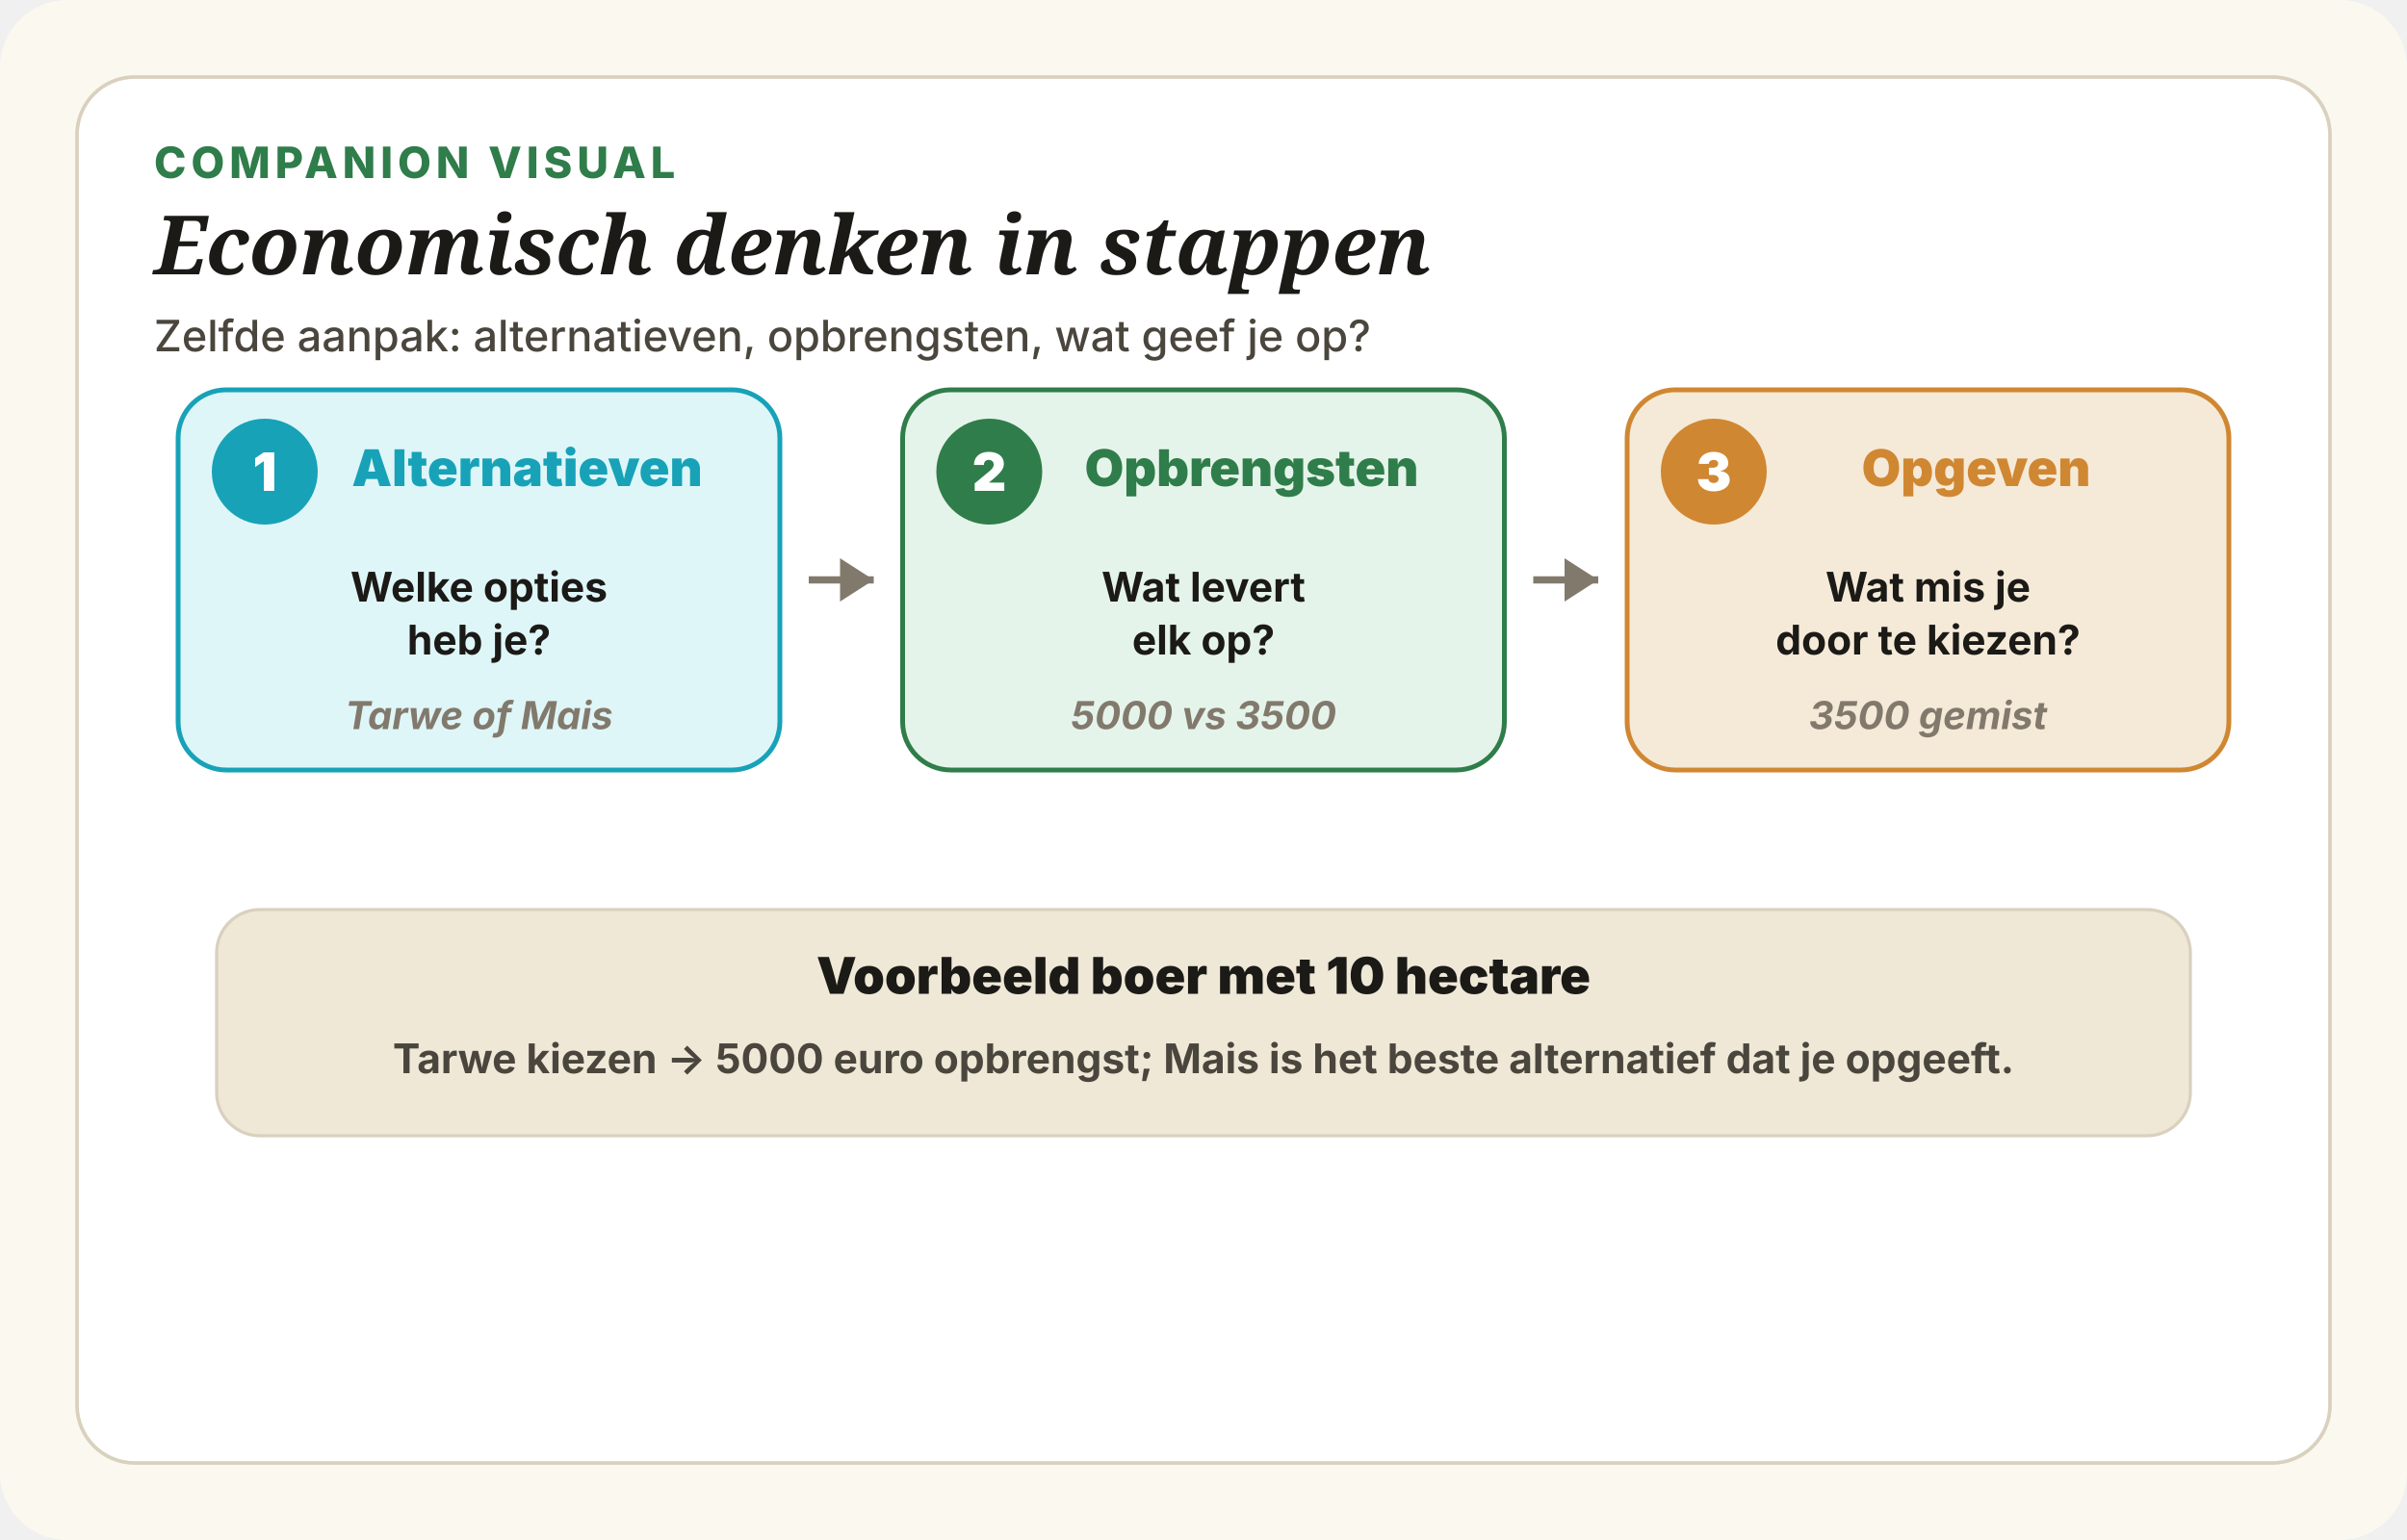
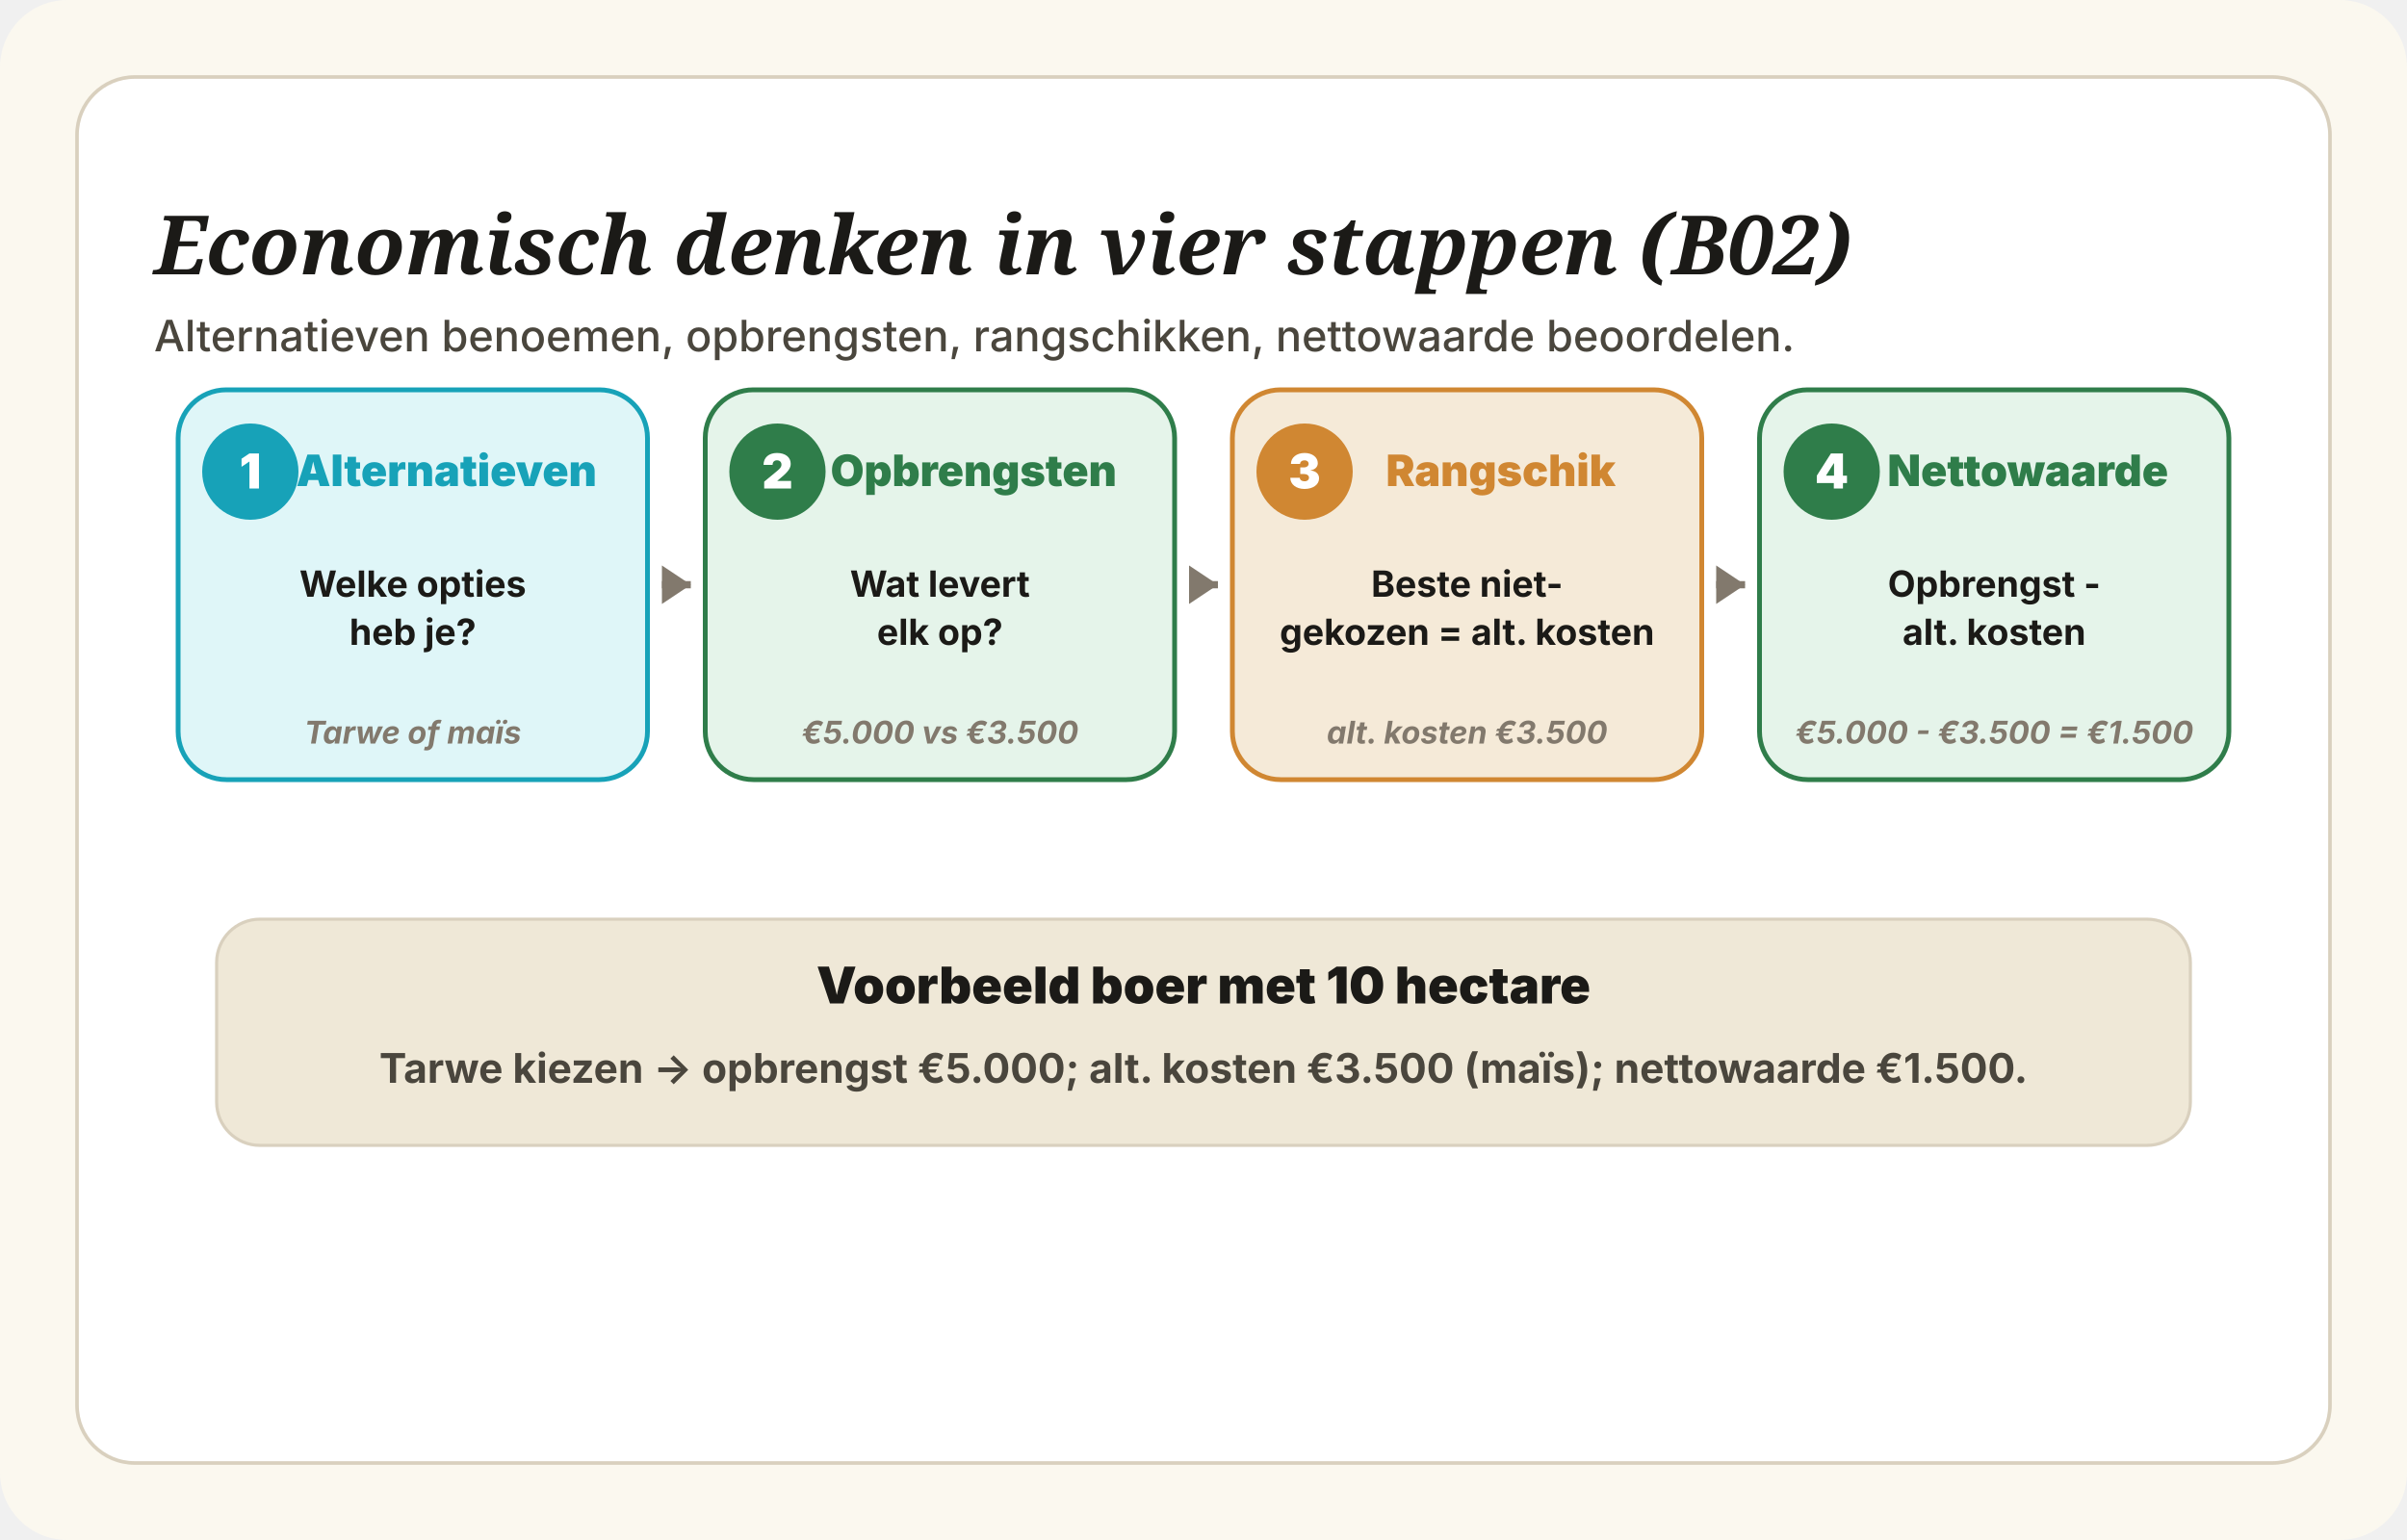
<svg xmlns="http://www.w3.org/2000/svg" viewBox="0 0 1000 640">
  <rect width="1000" height="640" rx="28" fill="#fbf8ef" />
  <rect x="32" y="32" width="936" height="576" rx="24" fill="#ffffff" stroke="#d9d0be" stroke-width="1.5" />
-   <text x="64" y="74" text-anchor="start" font-family="Inter, Arial, sans-serif" font-size="18" font-weight="800" letter-spacing="2" font-style="" fill="#2f7d4a">COMPANION VISUAL</text>
-   <text x="64" y="114" text-anchor="start" font-family="Fraunces, Georgia, serif" font-size="34" font-weight="700" letter-spacing="0" font-style="italic" fill="#1b1a17">Economisch denken in stappen</text>
-   <text x="64" y="146" text-anchor="start" font-family="Inter, Arial, sans-serif" font-size="18" font-weight="500" letter-spacing="0" font-style="" fill="#4a463d">Zelfde aanpak: alternatieven, opbrengsten, wat geef je op?</text>
-   <rect x="74" y="162" width="250" height="158" rx="20" fill="#dff6f8" stroke="#17A2B8" stroke-width="2" />
-   <circle cx="110" cy="196" r="22" fill="#17A2B8" />
-   <text x="110" y="204" text-anchor="middle" font-family="Inter, Arial, sans-serif" font-size="22" font-weight="900" letter-spacing="0" font-style="" fill="#ffffff">1</text>
-   <text x="219" y="202" text-anchor="middle" font-family="Inter, Arial, sans-serif" font-size="21" font-weight="900" letter-spacing="0" font-style="" fill="#17A2B8">Alternatieven</text>
-   <text x="199" y="250" text-anchor="middle" font-family="Inter, Arial, sans-serif" font-size="17" font-weight="650" letter-spacing="0" font-style="" fill="#1b1a17">Welke opties</text>
-   <text x="199" y="272" text-anchor="middle" font-family="Inter, Arial, sans-serif" font-size="17" font-weight="650" letter-spacing="0" font-style="" fill="#1b1a17">heb je?</text>
-   <text x="199" y="303" text-anchor="middle" font-family="Inter, Arial, sans-serif" font-size="16" font-weight="700" letter-spacing="0" font-style="italic" fill="#82796d">Tarwe of Mais</text>
-   <rect x="375" y="162" width="250" height="158" rx="20" fill="#e5f4ea" stroke="#2f7d4a" stroke-width="2" />
-   <circle cx="411" cy="196" r="22" fill="#2f7d4a" />
-   <text x="411" y="204" text-anchor="middle" font-family="Inter, Arial, sans-serif" font-size="22" font-weight="900" letter-spacing="0" font-style="" fill="#ffffff">2</text>
-   <text x="520" y="202" text-anchor="middle" font-family="Inter, Arial, sans-serif" font-size="21" font-weight="900" letter-spacing="0" font-style="" fill="#2f7d4a">Opbrengsten</text>
-   <text x="500" y="250" text-anchor="middle" font-family="Inter, Arial, sans-serif" font-size="17" font-weight="650" letter-spacing="0" font-style="" fill="#1b1a17">Wat levert</text>
-   <text x="500" y="272" text-anchor="middle" font-family="Inter, Arial, sans-serif" font-size="17" font-weight="650" letter-spacing="0" font-style="" fill="#1b1a17">elk op?</text>
-   <text x="500" y="303" text-anchor="middle" font-family="Inter, Arial, sans-serif" font-size="16" font-weight="700" letter-spacing="0" font-style="italic" fill="#82796d">5000 vs 3500</text>
-   <rect x="676" y="162" width="250" height="158" rx="20" fill="#f5ead8" stroke="#d08732" stroke-width="2" />
-   <circle cx="712" cy="196" r="22" fill="#d08732" />
-   <text x="712" y="204" text-anchor="middle" font-family="Inter, Arial, sans-serif" font-size="22" font-weight="900" letter-spacing="0" font-style="" fill="#ffffff">3</text>
-   <text x="821" y="202" text-anchor="middle" font-family="Inter, Arial, sans-serif" font-size="21" font-weight="900" letter-spacing="0" font-style="" fill="#d08732">Opgeven</text>
-   <text x="801" y="250" text-anchor="middle" font-family="Inter, Arial, sans-serif" font-size="17" font-weight="650" letter-spacing="0" font-style="" fill="#1b1a17">Wat mis je</text>
-   <text x="801" y="272" text-anchor="middle" font-family="Inter, Arial, sans-serif" font-size="17" font-weight="650" letter-spacing="0" font-style="" fill="#1b1a17">door te kiezen?</text>
-   <text x="801" y="303" text-anchor="middle" font-family="Inter, Arial, sans-serif" font-size="16" font-weight="700" letter-spacing="0" font-style="italic" fill="#82796d">3500 gemist</text>
-   <line x1="336" y1="241" x2="363" y2="241" stroke="#82796d" stroke-width="3" />
-   <polygon points="363,241 349,232 349,250" fill="#82796d" />
-   <line x1="637" y1="241" x2="664" y2="241" stroke="#82796d" stroke-width="3" />
-   <polygon points="664,241 650,232 650,250" fill="#82796d" />
-   <rect x="90" y="378" width="820" height="94" rx="18" fill="#efe8d7" stroke="#d9d0be" stroke-width="1.3" />
-   <text x="500" y="413" text-anchor="middle" font-family="Inter, Arial, sans-serif" font-size="21" font-weight="900" letter-spacing="0" font-style="" fill="#1b1a17">Voorbeeld boer met 10 hectare</text>
-   <text x="500" y="446" text-anchor="middle" font-family="Inter, Arial, sans-serif" font-size="17" font-weight="650" letter-spacing="0" font-style="" fill="#4a463d">Tarwe kiezen -&gt; 5000 euro opbrengst; Mais is het beste alternatief dat je opgeeft.</text>
+   <text x="64" y="114" text-anchor="start" font-family="Fraunces, Georgia, serif" font-size="34" font-weight="700" letter-spacing="0" font-style="italic" fill="#1b1a17">Economisch denken in vier stappen (B02)</text>
+   <text x="64" y="146" text-anchor="start" font-family="Inter, Arial, sans-serif" font-size="18" font-weight="500" letter-spacing="0" font-style="" fill="#4a463d">Alternatieven benoemen, opbrengsten, rangschikken, nettowaarde beoordelen.</text>
+   <rect x="74" y="162" width="195" height="162" rx="20" fill="#dff6f8" stroke="#17A2B8" stroke-width="2" />
+   <circle cx="104" cy="196" r="20" fill="#17A2B8" />
+   <text x="104" y="203" text-anchor="middle" font-family="Inter, Arial, sans-serif" font-size="20" font-weight="900" letter-spacing="0" font-style="" fill="#ffffff">1</text>
+   <text x="185.5" y="202" text-anchor="middle" font-family="Inter, Arial, sans-serif" font-size="18" font-weight="900" letter-spacing="0" font-style="" fill="#17A2B8">Alternatieven</text>
+   <text x="171.5" y="248" text-anchor="middle" font-family="Inter, Arial, sans-serif" font-size="15" font-weight="650" letter-spacing="0" font-style="" fill="#1b1a17">Welke opties</text>
+   <text x="171.5" y="268" text-anchor="middle" font-family="Inter, Arial, sans-serif" font-size="15" font-weight="650" letter-spacing="0" font-style="" fill="#1b1a17">heb je?</text>
+   <text x="171.5" y="309" text-anchor="middle" font-family="Inter, Arial, sans-serif" font-size="13" font-weight="700" letter-spacing="0" font-style="italic" fill="#82796d">Tarwe of maïs</text>
+   <rect x="293" y="162" width="195" height="162" rx="20" fill="#e5f4ea" stroke="#2f7d4a" stroke-width="2" />
+   <circle cx="323" cy="196" r="20" fill="#2f7d4a" />
+   <text x="323" y="203" text-anchor="middle" font-family="Inter, Arial, sans-serif" font-size="20" font-weight="900" letter-spacing="0" font-style="" fill="#ffffff">2</text>
+   <text x="404.5" y="202" text-anchor="middle" font-family="Inter, Arial, sans-serif" font-size="18" font-weight="900" letter-spacing="0" font-style="" fill="#2f7d4a">Opbrengsten</text>
+   <text x="390.5" y="248" text-anchor="middle" font-family="Inter, Arial, sans-serif" font-size="15" font-weight="650" letter-spacing="0" font-style="" fill="#1b1a17">Wat levert</text>
+   <text x="390.5" y="268" text-anchor="middle" font-family="Inter, Arial, sans-serif" font-size="15" font-weight="650" letter-spacing="0" font-style="" fill="#1b1a17">elk op?</text>
+   <text x="390.5" y="309" text-anchor="middle" font-family="Inter, Arial, sans-serif" font-size="13" font-weight="700" letter-spacing="0" font-style="italic" fill="#82796d">€5.000 vs €3.500</text>
+   <rect x="512" y="162" width="195" height="162" rx="20" fill="#f5ead8" stroke="#d08732" stroke-width="2" />
+   <circle cx="542" cy="196" r="20" fill="#d08732" />
+   <text x="542" y="203" text-anchor="middle" font-family="Inter, Arial, sans-serif" font-size="20" font-weight="900" letter-spacing="0" font-style="" fill="#ffffff">3</text>
+   <text x="623.5" y="202" text-anchor="middle" font-family="Inter, Arial, sans-serif" font-size="18" font-weight="900" letter-spacing="0" font-style="" fill="#d08732">Rangschik</text>
+   <text x="609.5" y="248" text-anchor="middle" font-family="Inter, Arial, sans-serif" font-size="15" font-weight="650" letter-spacing="0" font-style="" fill="#1b1a17">Beste niet-</text>
+   <text x="609.5" y="268" text-anchor="middle" font-family="Inter, Arial, sans-serif" font-size="15" font-weight="650" letter-spacing="0" font-style="" fill="#1b1a17">gekozen = alt. kosten</text>
+   <text x="609.5" y="309" text-anchor="middle" font-family="Inter, Arial, sans-serif" font-size="13" font-weight="700" letter-spacing="0" font-style="italic" fill="#82796d">alt. kosten €3.500</text>
+   <rect x="731" y="162" width="195" height="162" rx="20" fill="#e5f4ea" stroke="#2f7d4a" stroke-width="2" />
+   <circle cx="761" cy="196" r="20" fill="#2f7d4a" />
+   <text x="761" y="203" text-anchor="middle" font-family="Inter, Arial, sans-serif" font-size="20" font-weight="900" letter-spacing="0" font-style="" fill="#ffffff">4</text>
+   <text x="842.5" y="202" text-anchor="middle" font-family="Inter, Arial, sans-serif" font-size="18" font-weight="900" letter-spacing="0" font-style="" fill="#2f7d4a">Nettowaarde</text>
+   <text x="828.5" y="248" text-anchor="middle" font-family="Inter, Arial, sans-serif" font-size="15" font-weight="650" letter-spacing="0" font-style="" fill="#1b1a17">Opbrengst -</text>
+   <text x="828.5" y="268" text-anchor="middle" font-family="Inter, Arial, sans-serif" font-size="15" font-weight="650" letter-spacing="0" font-style="" fill="#1b1a17">alt. kosten</text>
+   <text x="828.5" y="309" text-anchor="middle" font-family="Inter, Arial, sans-serif" font-size="13" font-weight="700" letter-spacing="0" font-style="italic" fill="#82796d">€5.000 - €3.500 = €1.500</text>
+   <line x1="275" y1="243" x2="287" y2="243" stroke="#82796d" stroke-width="3" />
+   <polygon points="287,243 275,235 275,251" fill="#82796d" />
+   <line x1="494" y1="243" x2="506" y2="243" stroke="#82796d" stroke-width="3" />
+   <polygon points="506,243 494,235 494,251" fill="#82796d" />
+   <line x1="713" y1="243" x2="725" y2="243" stroke="#82796d" stroke-width="3" />
+   <polygon points="725,243 713,235 713,251" fill="#82796d" />
+   <rect x="90" y="382" width="820" height="94" rx="18" fill="#efe8d7" stroke="#d9d0be" stroke-width="1.3" />
+   <text x="500" y="417" text-anchor="middle" font-family="Inter, Arial, sans-serif" font-size="21" font-weight="900" letter-spacing="0" font-style="" fill="#1b1a17">Voorbeeld boer met 10 hectare</text>
+   <text x="500" y="450" text-anchor="middle" font-family="Inter, Arial, sans-serif" font-size="17" font-weight="650" letter-spacing="0" font-style="" fill="#4a463d">Tarwe kiezen → opbrengst €5.000; alt. kosten €3.500 (maïs); nettowaarde €1.500.</text>
</svg>
